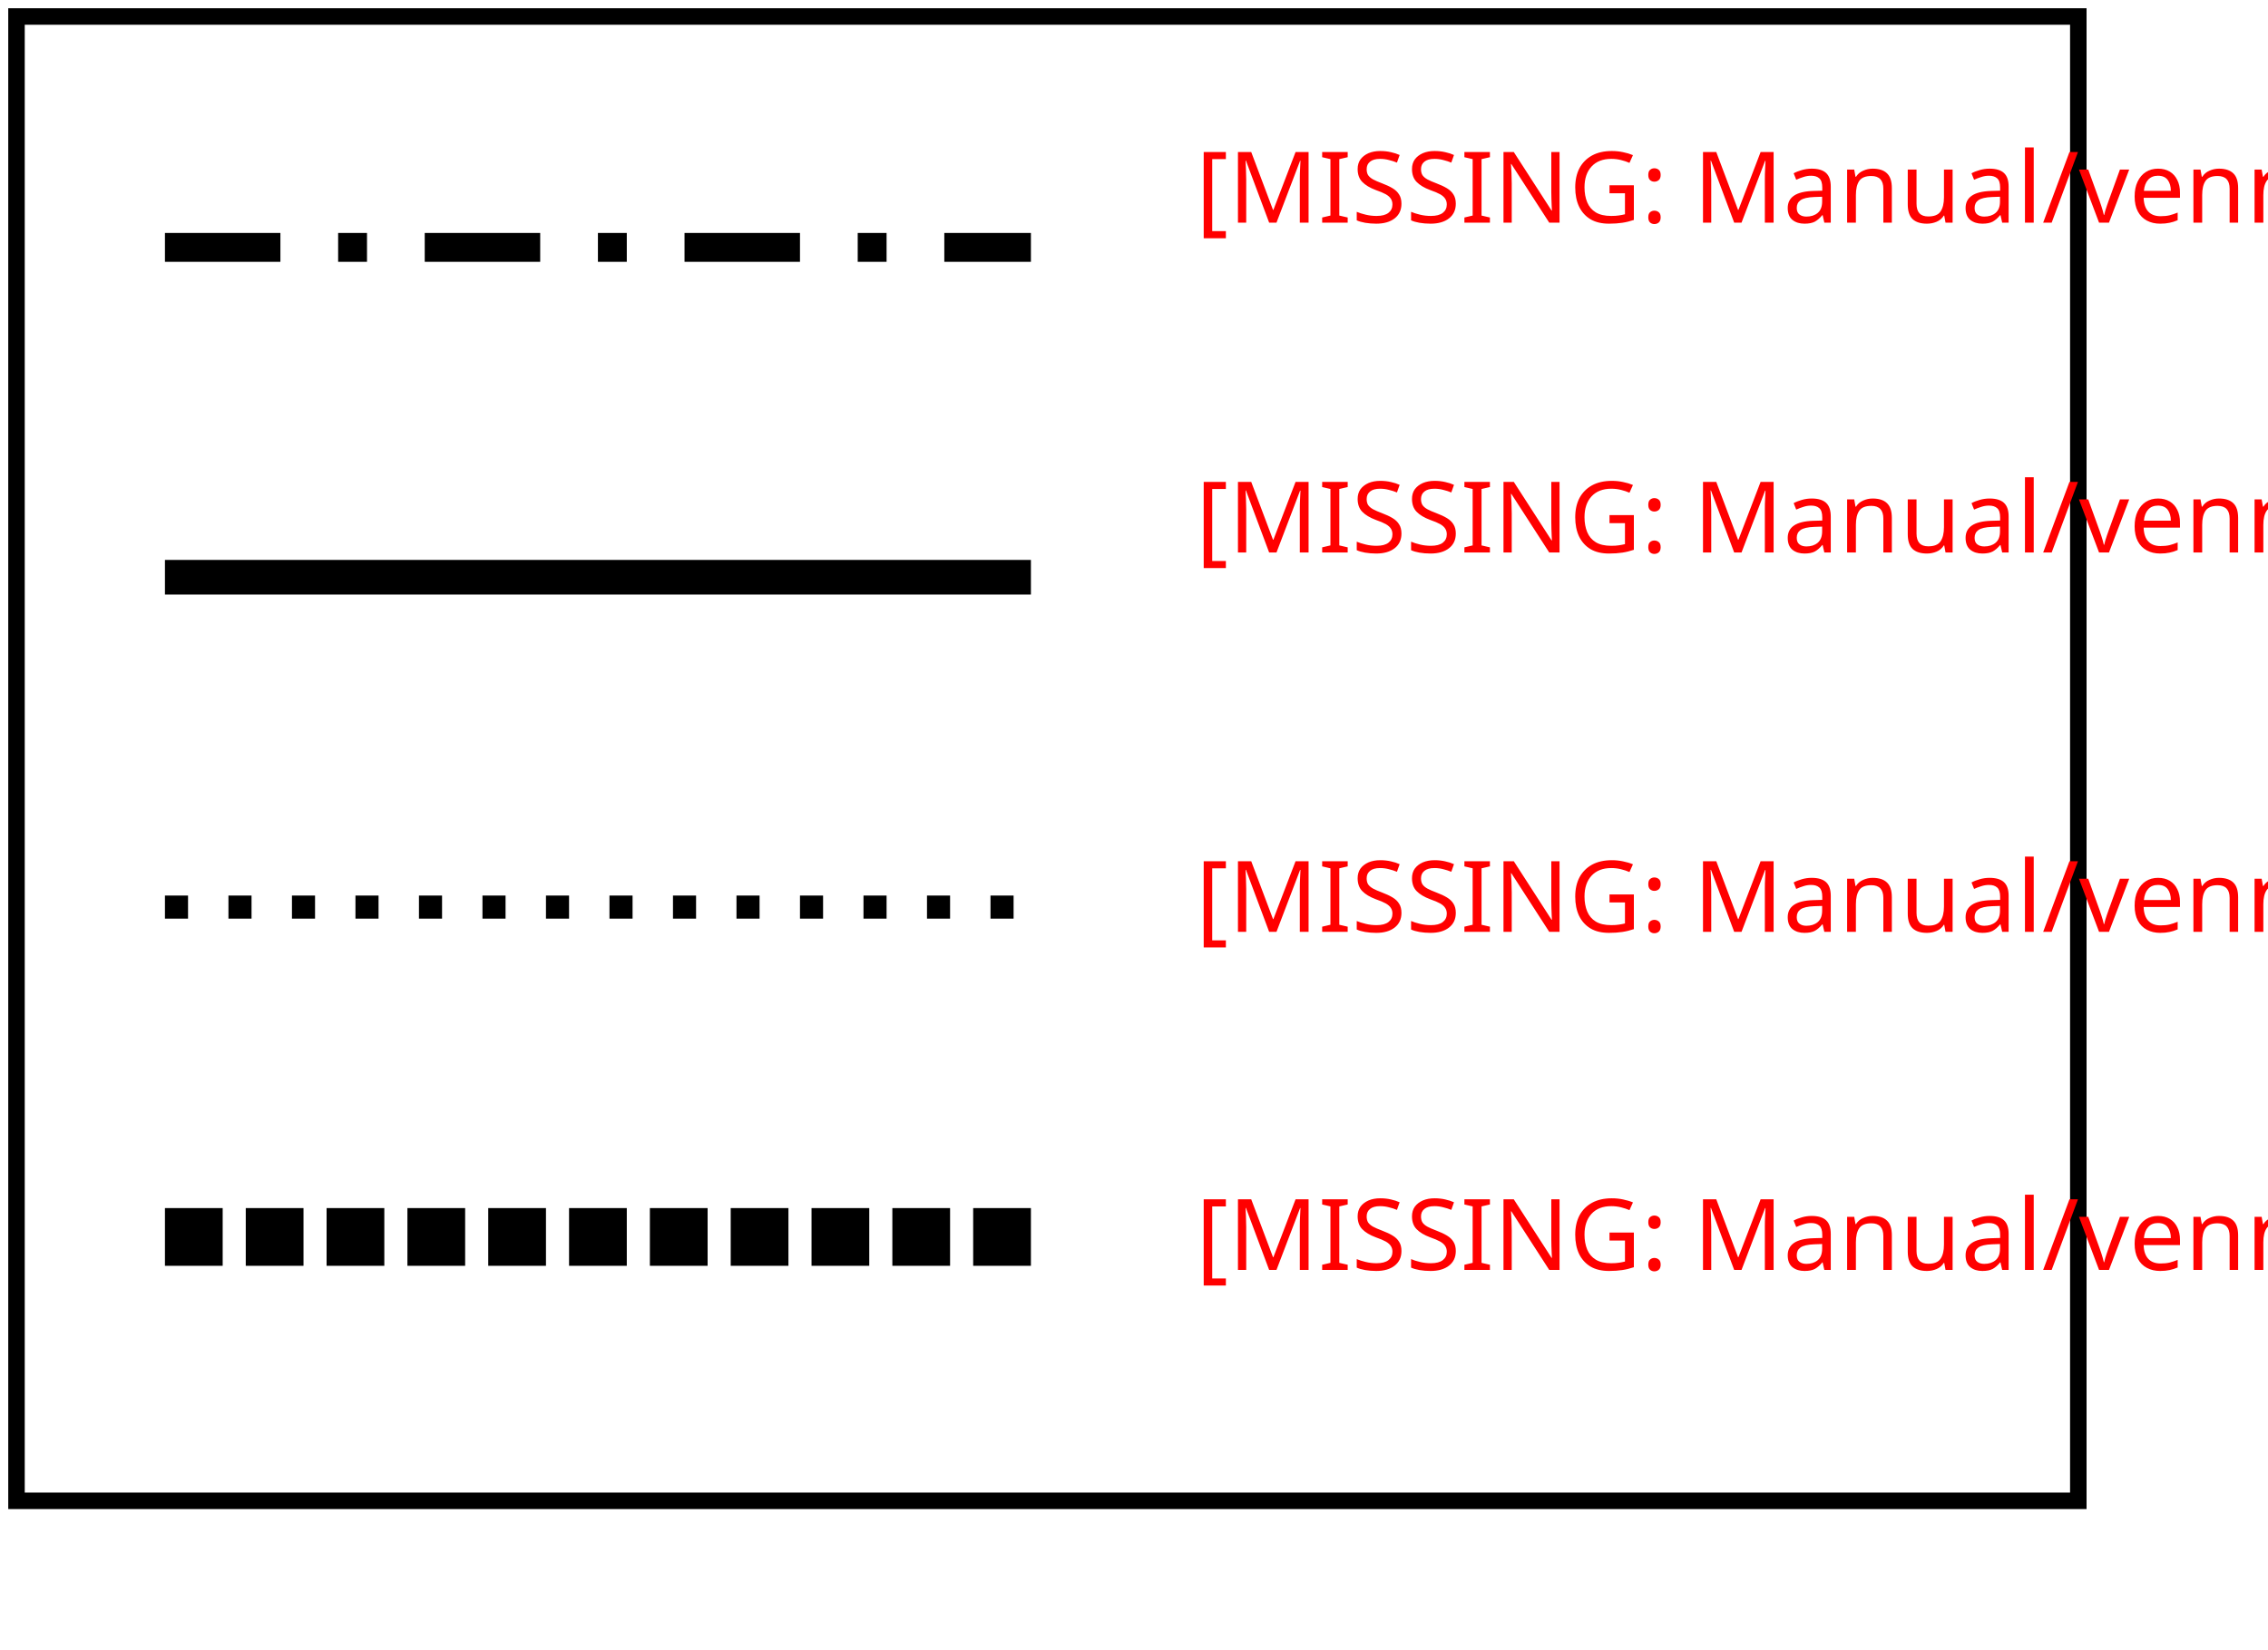
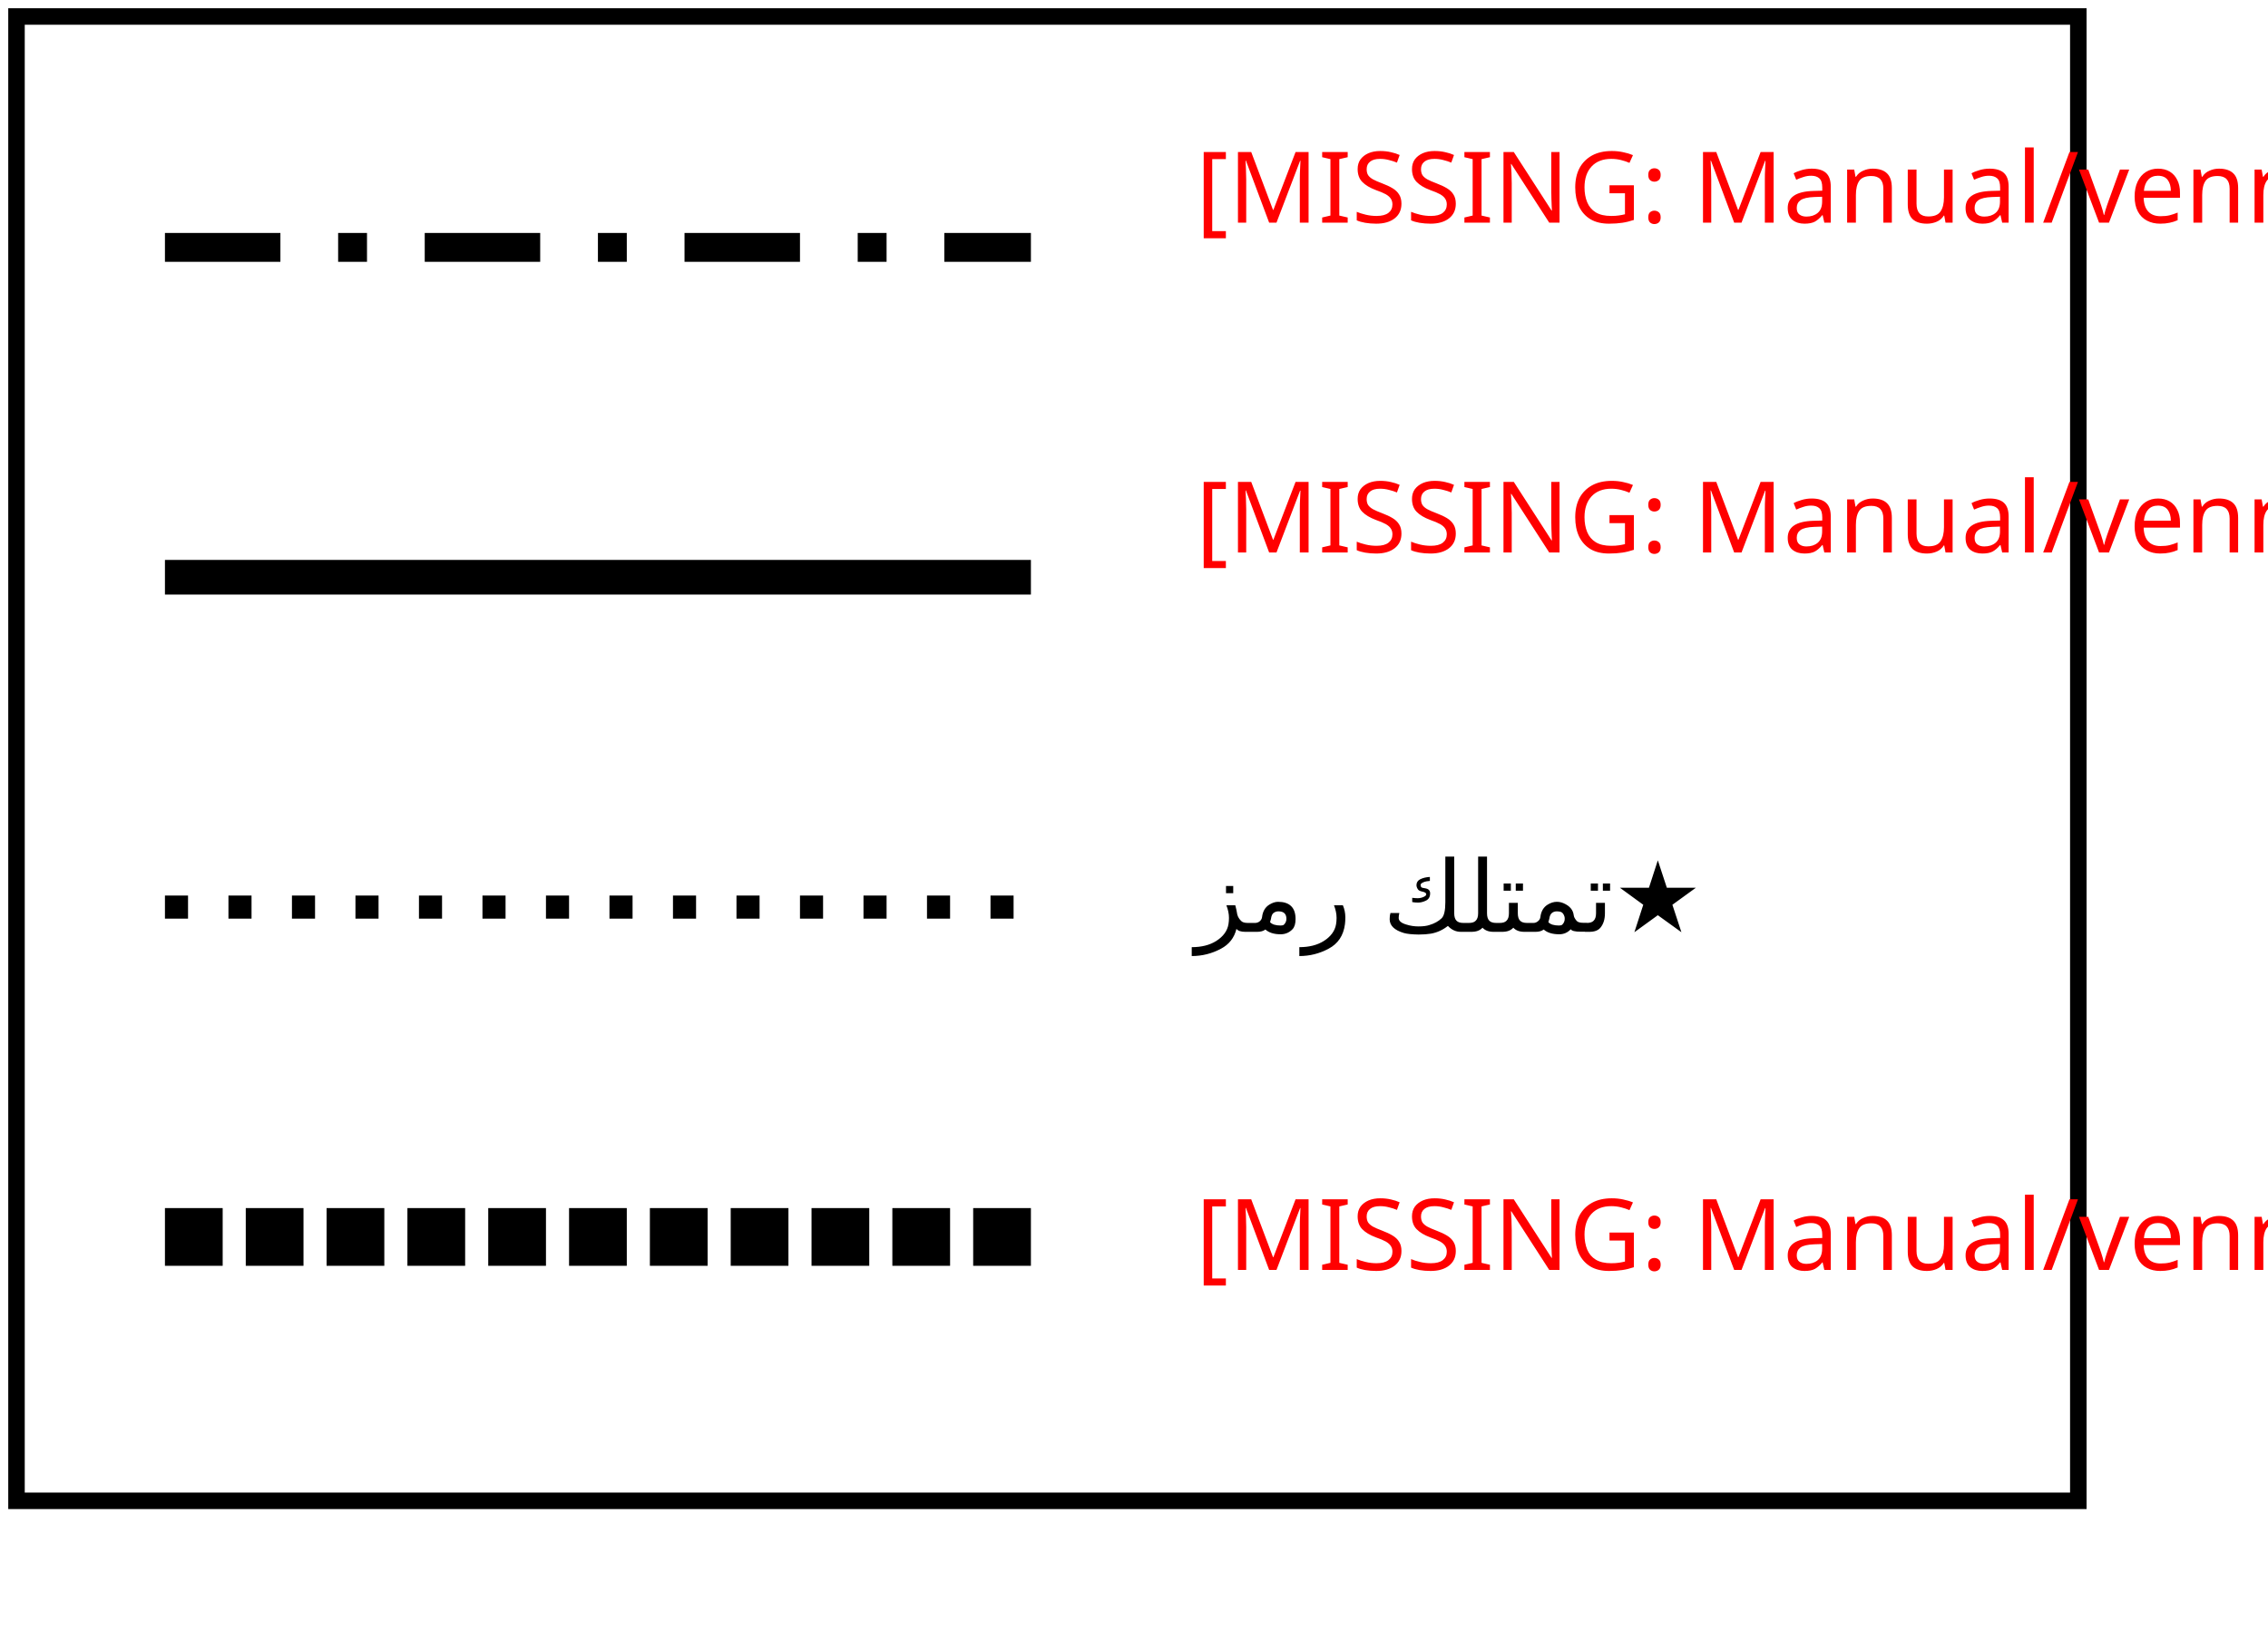
<svg xmlns="http://www.w3.org/2000/svg" width="100%" height="100%" viewBox="0 0 275 200" preserveAspectRatio="xMidYMid meet" version="1.1">
  <rect x="2" y="2" width="250" height="180" stroke="black" fill="none" stroke-width="2" stroke-dasharray="" />
  <line x1="20" x2="125" y1="30" y2="30" stroke="black" stroke-width="3.5" stroke-dasharray="14,7,3.5,7" fill="none" />
  <line x1="20" x2="125" y1="70" y2="70" stroke="black" stroke-width="4.2" stroke-dasharray="" fill="none" />
  <line x1="20" x2="125" y1="110" y2="110" stroke="black" stroke-width="2.8" stroke-dasharray="2.8,4.9" fill="none" />
  <line x1="20" x2="125" y1="150" y2="150" stroke="black" stroke-width="7" stroke-dasharray="7,2.8" fill="none" />
  <text font-family="sans-serif" text-anchor="left-middle" x="145" y="27" font-size="12px">
    <tspan fill="#ff0000">[MISSING: Manual/venn.legendred]</tspan>
  </text>
  <text font-family="sans-serif" text-anchor="left-middle" x="145" y="67" font-size="12px">
    <tspan fill="#ff0000">[MISSING: Manual/venn.legendblue]</tspan>
  </text>
-   <text font-family="sans-serif" text-anchor="left-middle" x="145" y="113" font-size="12px">
-     <tspan fill="#ff0000">[MISSING: Manual/venn.legendsymbol]</tspan>
+   <text font-family="Special Elite, sans-serif" text-anchor="left-middle" x="145" y="113" font-size="12px">
+     <tspan>تمتلك رمز★</tspan>
  </text>
  <text font-family="sans-serif" text-anchor="left-middle" x="145" y="154" font-size="12px">
    <tspan fill="#ff0000">[MISSING: Manual/venn.legendled]</tspan>
  </text>
</svg>
